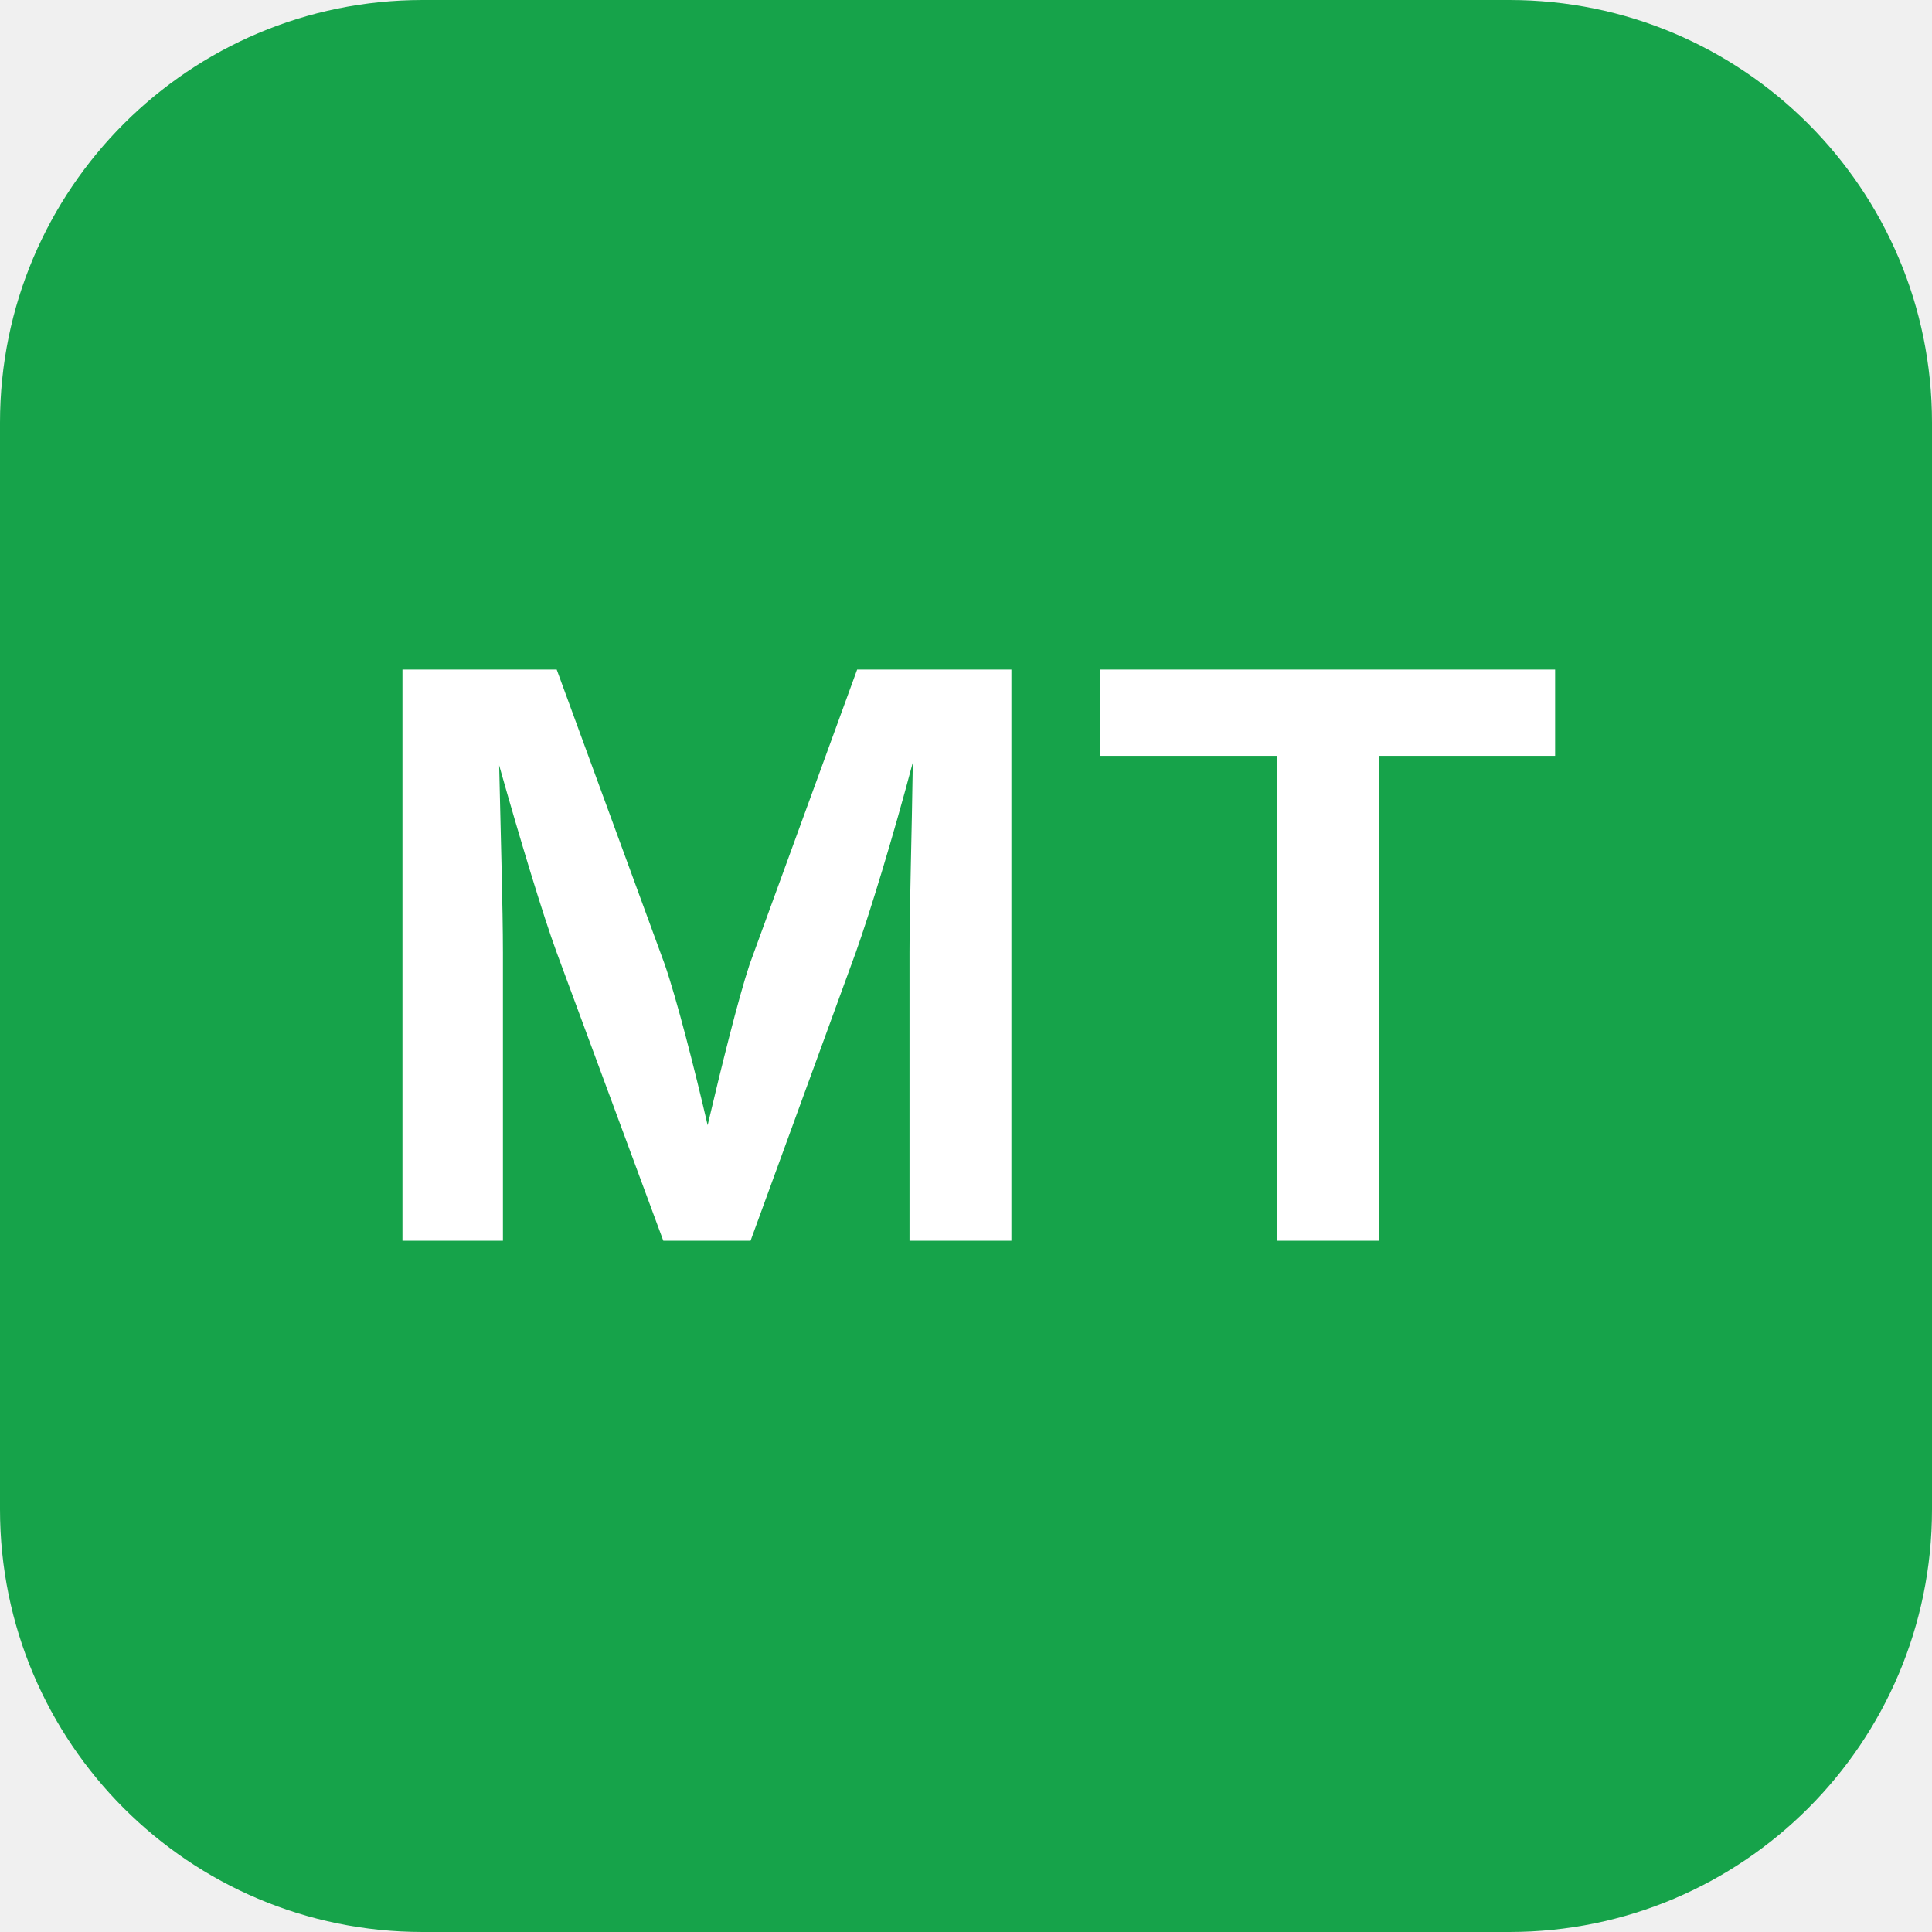
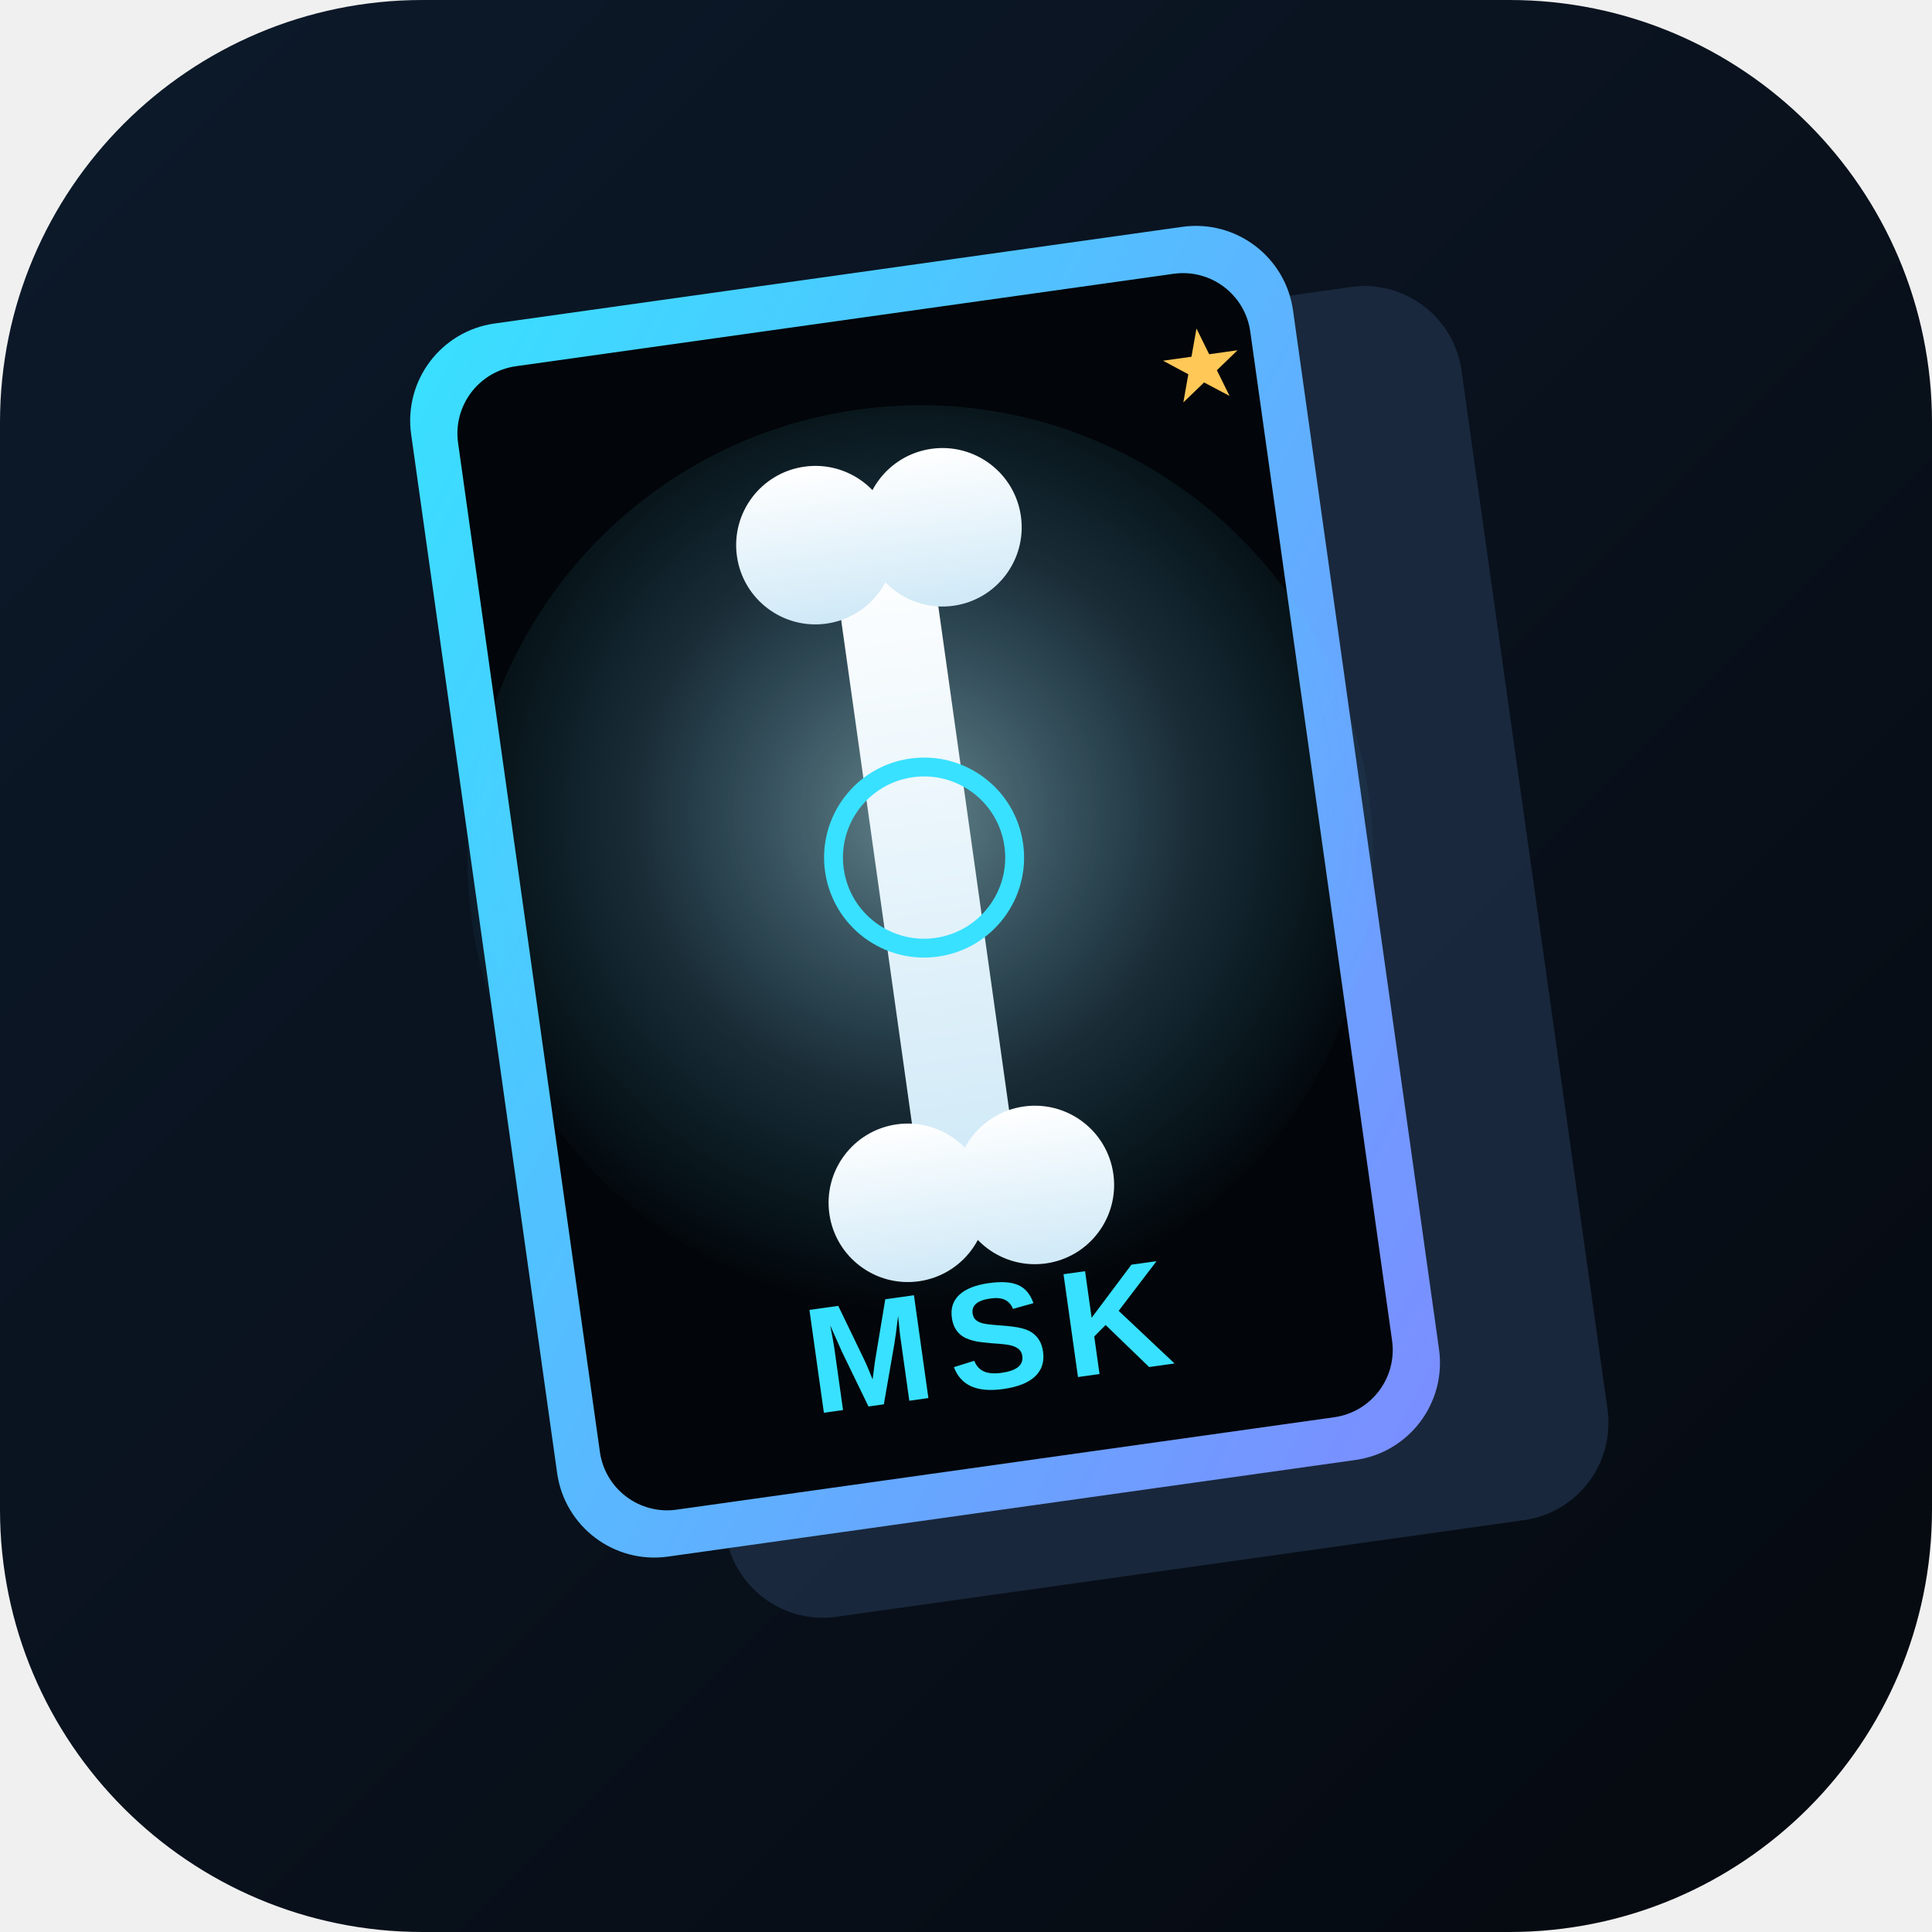
- <svg xmlns="http://www.w3.org/2000/svg" viewBox="0 0 64 64">
-   <rect width="64" height="64" rx="14" fill="#16a34a" />
-   <text x="32" y="32" dy="0.35em" text-anchor="middle" font-family="ui-sans-serif, system-ui, -apple-system, sans-serif" font-size="26" font-weight="600" fill="#ffffff">MT</text>
+ <svg xmlns="http://www.w3.org/2000/svg" viewBox="0 0 512 512">
+   <defs>
+     <linearGradient id="bg" x1="0" y1="0" x2="1" y2="1">
+       <stop offset="0" stop-color="#0d1a2b" />
+       <stop offset="1" stop-color="#05090f" />
+     </linearGradient>
+     <linearGradient id="fr" x1="0" y1="0" x2="1" y2="1">
+       <stop offset="0" stop-color="#38e1ff" />
+       <stop offset="1" stop-color="#7c8cff" />
+     </linearGradient>
+     <radialGradient id="glow" cx="0.5" cy="0.45" r="0.55">
+       <stop offset="0" stop-color="#bff6ff" stop-opacity="0.95" />
+       <stop offset="0.55" stop-color="#7fd8ff" stop-opacity="0.35" />
+       <stop offset="1" stop-color="#38e1ff" stop-opacity="0" />
+     </radialGradient>
+     <linearGradient id="bone" x1="0" y1="0" x2="0" y2="1">
+       <stop offset="0" stop-color="#ffffff" />
+       <stop offset="1" stop-color="#cfe9f7" />
+     </linearGradient>
+   </defs>
+   <rect width="512" height="512" rx="112" fill="url(#bg)" />
+   <g transform="rotate(-8 256 256)">
+     <rect x="146" y="78" width="236" height="330" rx="26" fill="#1b2a40" opacity="0.9" transform="translate(26 14)" />
+     <rect x="130" y="70" width="236" height="330" rx="26" fill="url(#fr)" />
+     <rect x="142" y="82" width="212" height="306" rx="18" fill="#020509" />
+     <circle cx="248" cy="226" r="120" fill="url(#glow)" opacity="0.55" />
+     <g fill="url(#bone)">
+       <rect x="236" y="140" width="26" height="176" rx="10" />
+       <circle cx="232" cy="140" r="21" />
+       <circle cx="266" cy="140" r="21" />
+       <circle cx="232" cy="316" r="21" />
+       <circle cx="266" cy="316" r="21" />
+     </g>
+     <circle cx="249" cy="226" r="24" fill="none" stroke="#38e1ff" stroke-width="5" />
+     <text x="248" y="368" text-anchor="middle" font-family="Space Grotesk, Arial, sans-serif" font-weight="700" font-size="40" fill="#38e1ff" letter-spacing="4">MSK</text>
+     <text x="340" y="116" text-anchor="middle" font-family="Arial, sans-serif" font-size="26" fill="#ffc857">★</text>
+   </g>
</svg>
